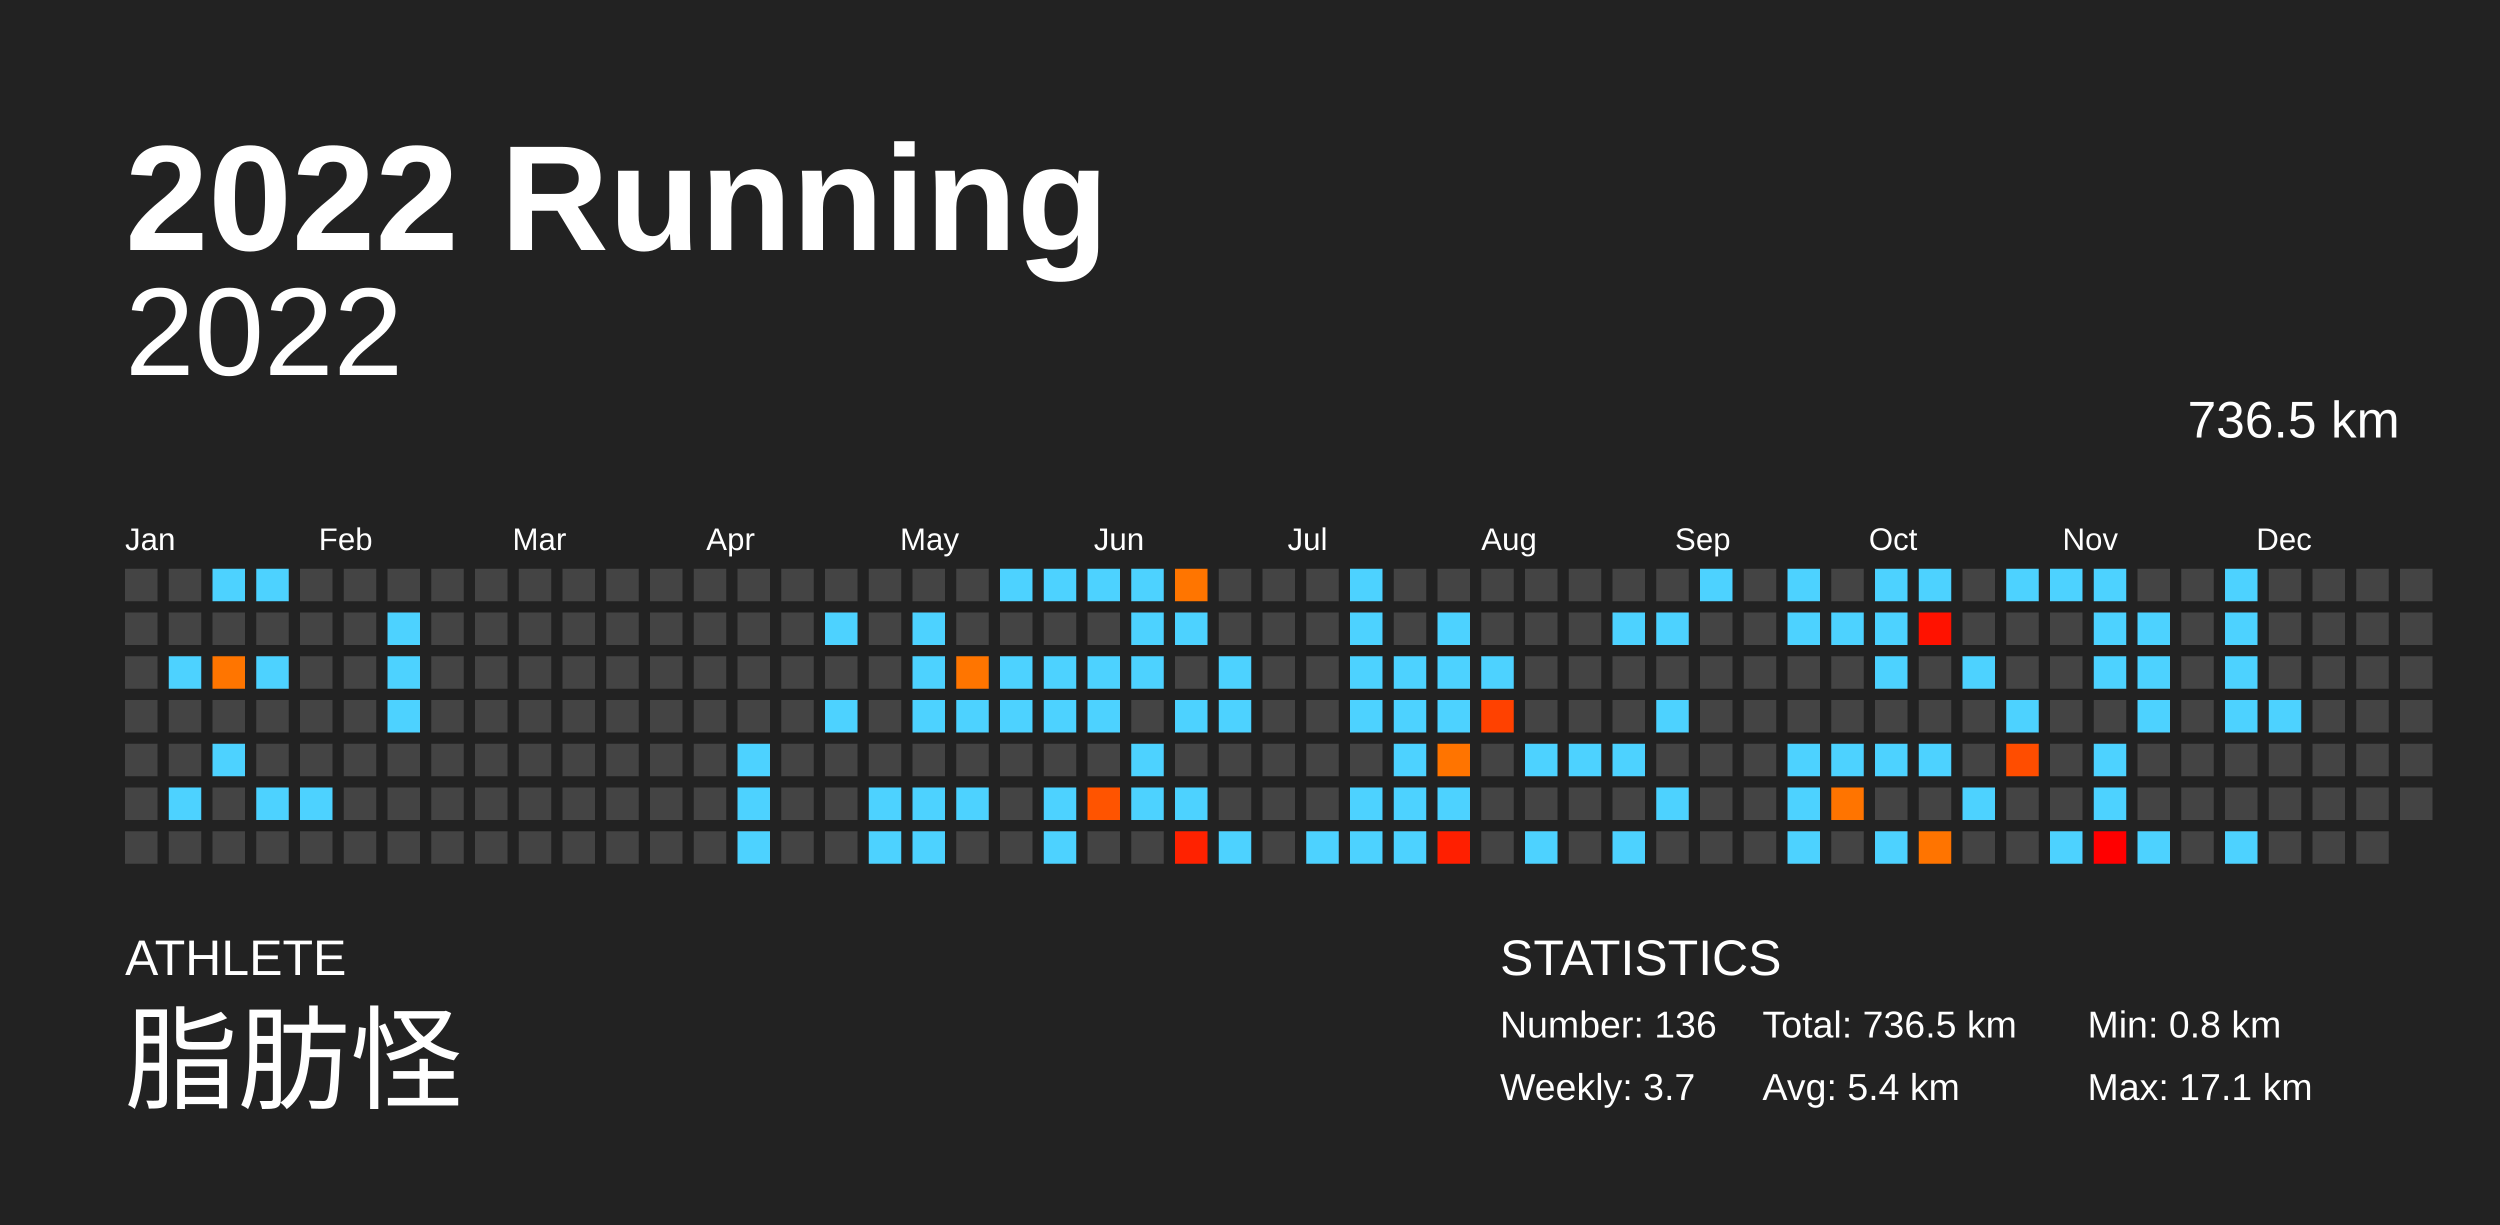
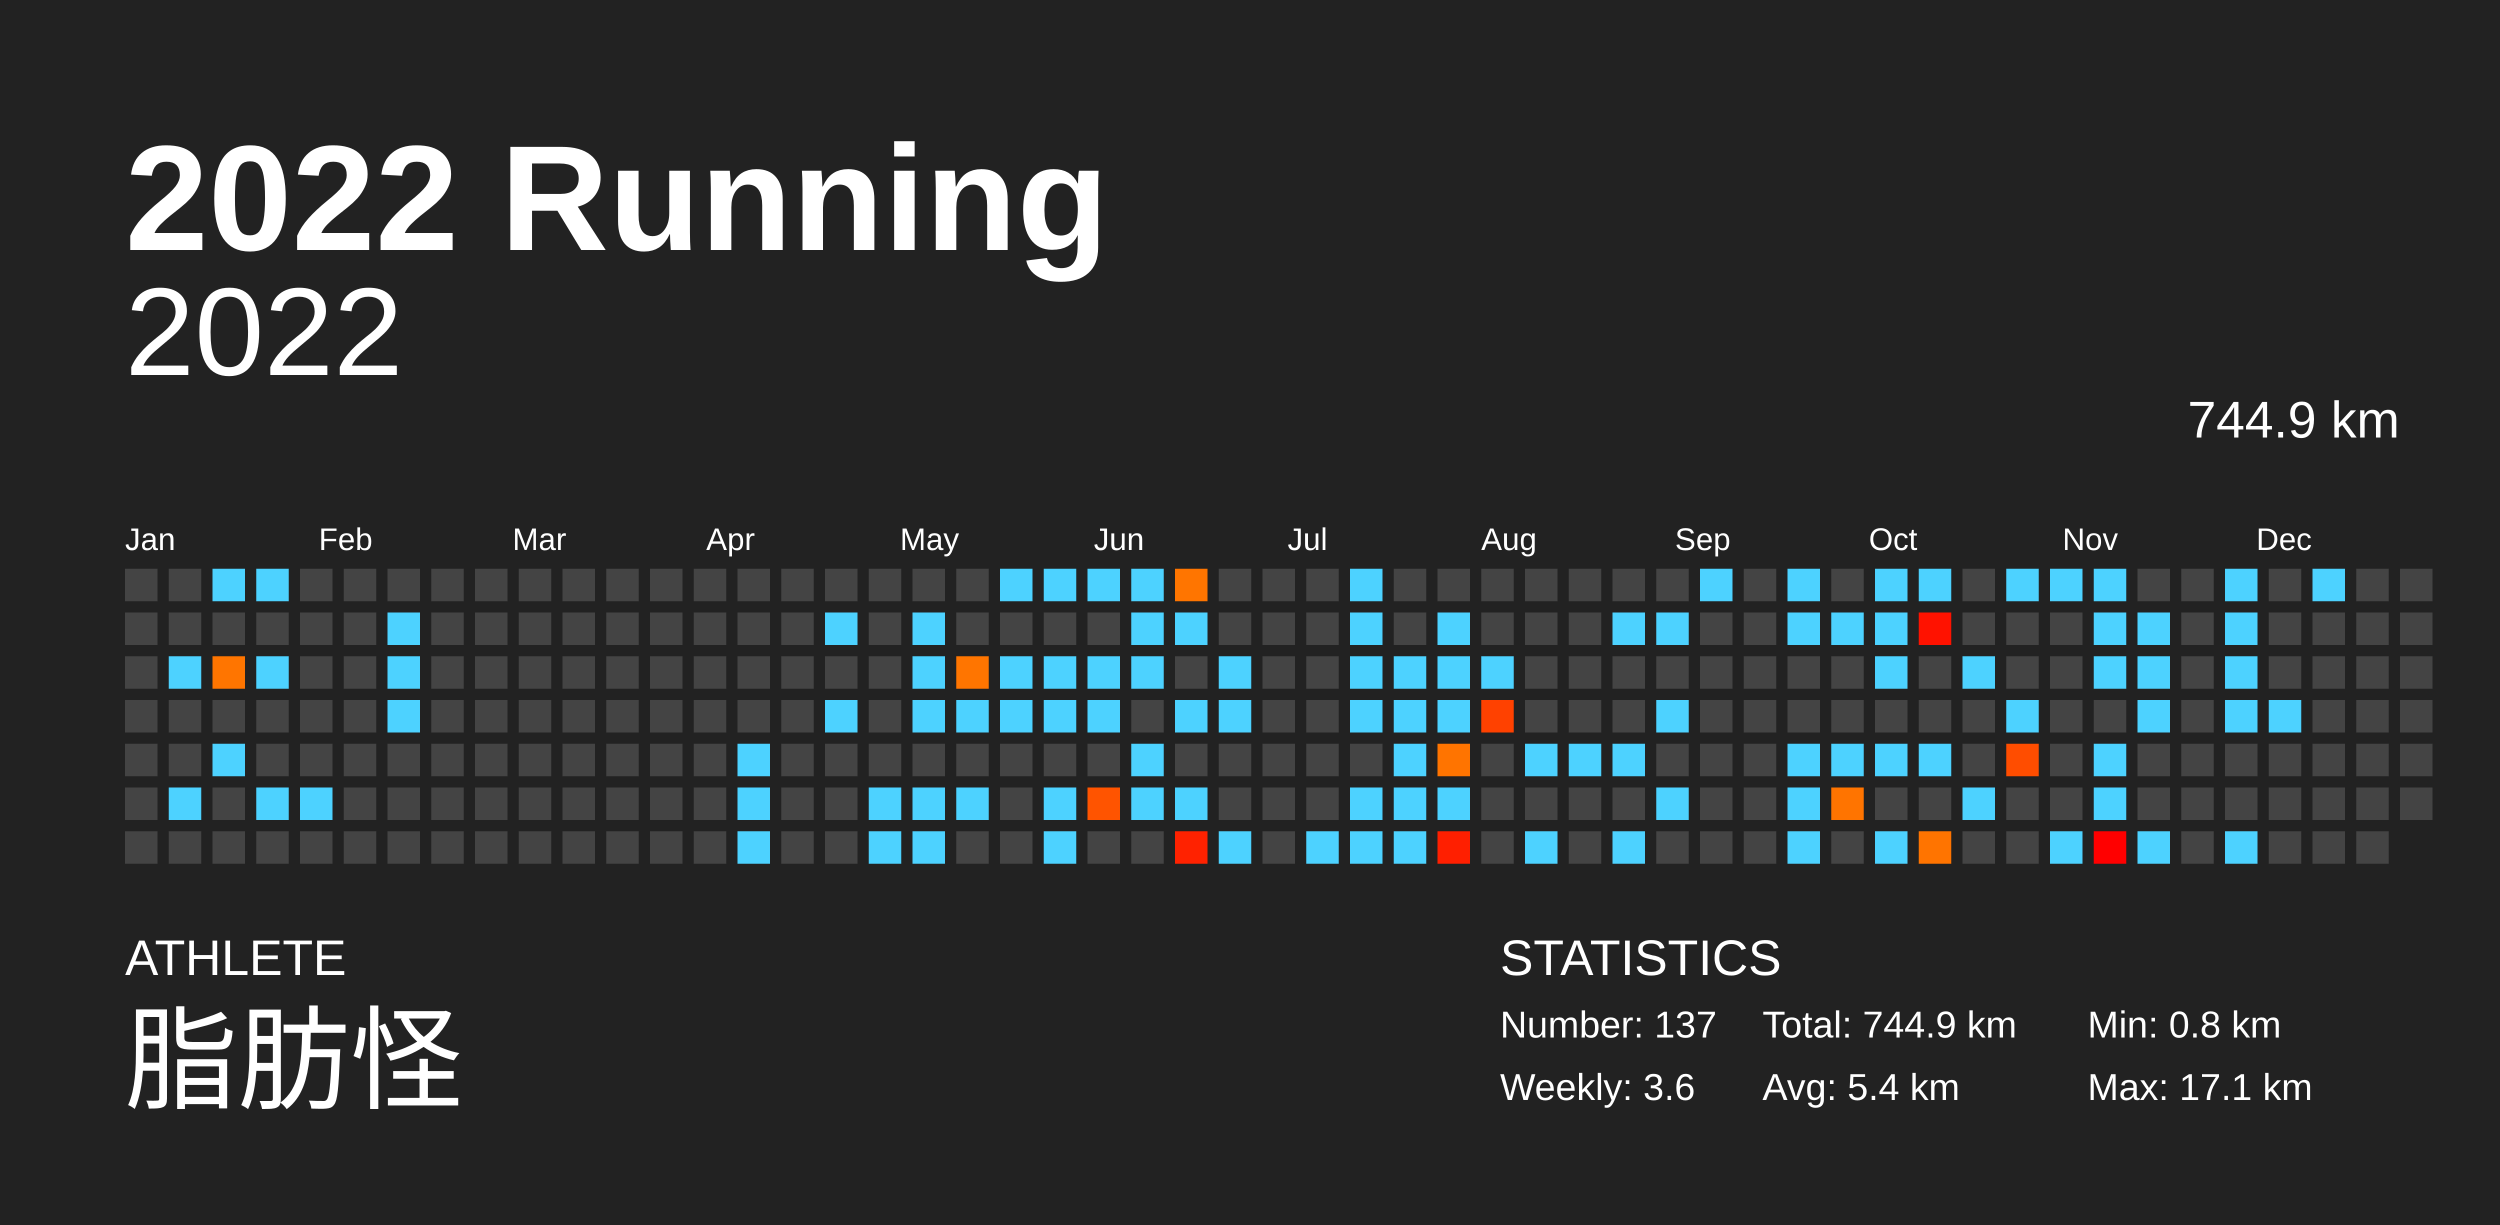
<svg xmlns="http://www.w3.org/2000/svg" baseProfile="full" height="98mm" version="1.1" viewBox="0,0,200,98" width="200mm">
  <defs />
  <rect fill="#222222" height="98" width="200" x="0" y="0" />
  <text fill="#FFFFFF" style="font-size:12px; font-family:Arial; font-weight:bold;" x="10" y="20">2022 Running</text>
  <text fill="#FFFFFF" style="font-size:4px; font-family:Arial" x="10" y="78">ATHLETE</text>
  <text fill="#FFFFFF" style="font-size:9px; font-family:Arial" x="10" y="88">脂肪怪</text>
  <text fill="#FFFFFF" style="font-size:4px; font-family:Arial" x="120" y="78">STATISTICS</text>
-   <text fill="#FFFFFF" style="font-size:3px; font-family:Arial" x="120" y="83">Number: 136</text>
-   <text fill="#FFFFFF" style="font-size:3px; font-family:Arial" x="120" y="88">Weekly: 3.7</text>
-   <text fill="#FFFFFF" style="font-size:3px; font-family:Arial" x="141" y="83">Total: 736.5 km</text>
+   <text fill="#FFFFFF" style="font-size:3px; font-family:Arial" x="120" y="83">Number: 137</text>
+   <text fill="#FFFFFF" style="font-size:3px; font-family:Arial" x="120" y="88">Weekly: 3.6</text>
+   <text fill="#FFFFFF" style="font-size:3px; font-family:Arial" x="141" y="83">Total: 744.9 km</text>
  <text fill="#FFFFFF" style="font-size:3px; font-family:Arial" x="141" y="88">Avg: 5.4 km</text>
  <text fill="#FFFFFF" style="font-size:3px; font-family:Arial" x="167" y="83">Min: 0.8 km</text>
  <text fill="#FFFFFF" style="font-size:3px; font-family:Arial" x="167" y="88">Max: 17.1 km</text>
  <text alignment-baseline="hanging" fill="#FFFFFF" style="font-size:10.0px; font-family:Arial;" x="10" y="30">2022</text>
-   <text alignment-baseline="hanging" fill="#FFFFFF" style="font-size:4.125px; font-family:Arial;" x="175" y="35">736.5 km</text>
+   <text alignment-baseline="hanging" fill="#FFFFFF" style="font-size:4.125px; font-family:Arial;" x="175" y="35">744.9 km</text>
  <text fill="#FFFFFF" style="font-size:2.5px; font-family:Arial" x="10.0" y="44">Jan</text>
  <text fill="#FFFFFF" style="font-size:2.5px; font-family:Arial" x="25.5" y="44">Feb</text>
  <text fill="#FFFFFF" style="font-size:2.5px; font-family:Arial" x="41.0" y="44">Mar</text>
  <text fill="#FFFFFF" style="font-size:2.5px; font-family:Arial" x="56.5" y="44">Apr</text>
  <text fill="#FFFFFF" style="font-size:2.5px; font-family:Arial" x="72.0" y="44">May</text>
  <text fill="#FFFFFF" style="font-size:2.5px; font-family:Arial" x="87.5" y="44">Jun</text>
  <text fill="#FFFFFF" style="font-size:2.5px; font-family:Arial" x="103.0" y="44">Jul</text>
  <text fill="#FFFFFF" style="font-size:2.5px; font-family:Arial" x="118.5" y="44">Aug</text>
  <text fill="#FFFFFF" style="font-size:2.5px; font-family:Arial" x="134.0" y="44">Sep</text>
  <text fill="#FFFFFF" style="font-size:2.5px; font-family:Arial" x="149.5" y="44">Oct</text>
  <text fill="#FFFFFF" style="font-size:2.5px; font-family:Arial" x="165.0" y="44">Nov</text>
  <text fill="#FFFFFF" style="font-size:2.5px; font-family:Arial" x="180.5" y="44">Dec</text>
  <rect fill="#444444" height="2.6" width="2.6" x="10.0" y="45.5" />
  <rect fill="#444444" height="2.6" width="2.6" x="10.0" y="49.0" />
  <rect fill="#444444" height="2.6" width="2.6" x="10.0" y="52.5" />
  <rect fill="#444444" height="2.6" width="2.6" x="10.0" y="56.0" />
  <rect fill="#444444" height="2.6" width="2.6" x="10.0" y="59.5" />
  <rect fill="#444444" height="2.6" width="2.6" x="10.0" y="63.0" />
  <rect fill="#444444" height="2.6" width="2.6" x="10.0" y="66.5" />
  <rect fill="#444444" height="2.6" width="2.6" x="13.5" y="45.5" />
  <rect fill="#444444" height="2.6" width="2.6" x="13.5" y="49.0" />
  <rect fill="#4dd2ff" height="2.6" width="2.6" x="13.5" y="52.5" />
  <rect fill="#444444" height="2.6" width="2.6" x="13.5" y="56.0" />
  <rect fill="#444444" height="2.6" width="2.6" x="13.5" y="59.5" />
  <rect fill="#4dd2ff" height="2.6" width="2.6" x="13.5" y="63.0" />
  <rect fill="#444444" height="2.6" width="2.6" x="13.5" y="66.5" />
  <rect fill="#4dd2ff" height="2.6" width="2.6" x="17.0" y="45.5" />
  <rect fill="#444444" height="2.6" width="2.6" x="17.0" y="49.0" />
  <rect fill="#ff7500" height="2.6" width="2.6" x="17.0" y="52.5" />
  <rect fill="#444444" height="2.6" width="2.6" x="17.0" y="56.0" />
  <rect fill="#4dd2ff" height="2.6" width="2.6" x="17.0" y="59.5" />
  <rect fill="#444444" height="2.6" width="2.6" x="17.0" y="63.0" />
  <rect fill="#444444" height="2.6" width="2.6" x="17.0" y="66.5" />
  <rect fill="#4dd2ff" height="2.6" width="2.6" x="20.5" y="45.5" />
  <rect fill="#444444" height="2.6" width="2.6" x="20.5" y="49.0" />
  <rect fill="#4dd2ff" height="2.6" width="2.6" x="20.5" y="52.5" />
  <rect fill="#444444" height="2.6" width="2.6" x="20.5" y="56.0" />
  <rect fill="#444444" height="2.6" width="2.6" x="20.5" y="59.5" />
  <rect fill="#4dd2ff" height="2.6" width="2.6" x="20.5" y="63.0" />
  <rect fill="#444444" height="2.6" width="2.6" x="20.5" y="66.5" />
  <rect fill="#444444" height="2.6" width="2.6" x="24.0" y="45.5" />
  <rect fill="#444444" height="2.6" width="2.6" x="24.0" y="49.0" />
  <rect fill="#444444" height="2.6" width="2.6" x="24.0" y="52.5" />
  <rect fill="#444444" height="2.6" width="2.6" x="24.0" y="56.0" />
  <rect fill="#444444" height="2.6" width="2.6" x="24.0" y="59.5" />
  <rect fill="#4dd2ff" height="2.6" width="2.6" x="24.0" y="63.0" />
  <rect fill="#444444" height="2.6" width="2.6" x="24.0" y="66.5" />
  <rect fill="#444444" height="2.6" width="2.6" x="27.5" y="45.5" />
  <rect fill="#444444" height="2.6" width="2.6" x="27.5" y="49.0" />
  <rect fill="#444444" height="2.6" width="2.6" x="27.5" y="52.5" />
  <rect fill="#444444" height="2.6" width="2.6" x="27.5" y="56.0" />
  <rect fill="#444444" height="2.6" width="2.6" x="27.5" y="59.5" />
  <rect fill="#444444" height="2.6" width="2.6" x="27.5" y="63.0" />
  <rect fill="#444444" height="2.6" width="2.6" x="27.5" y="66.5" />
  <rect fill="#444444" height="2.6" width="2.6" x="31.0" y="45.5" />
  <rect fill="#4dd2ff" height="2.6" width="2.6" x="31.0" y="49.0" />
  <rect fill="#4dd2ff" height="2.6" width="2.6" x="31.0" y="52.5" />
  <rect fill="#4dd2ff" height="2.6" width="2.6" x="31.0" y="56.0" />
  <rect fill="#444444" height="2.6" width="2.6" x="31.0" y="59.5" />
  <rect fill="#444444" height="2.6" width="2.6" x="31.0" y="63.0" />
  <rect fill="#444444" height="2.6" width="2.6" x="31.0" y="66.5" />
  <rect fill="#444444" height="2.6" width="2.6" x="34.5" y="45.5" />
  <rect fill="#444444" height="2.6" width="2.6" x="34.5" y="49.0" />
  <rect fill="#444444" height="2.6" width="2.6" x="34.5" y="52.5" />
  <rect fill="#444444" height="2.6" width="2.6" x="34.5" y="56.0" />
  <rect fill="#444444" height="2.6" width="2.6" x="34.5" y="59.5" />
  <rect fill="#444444" height="2.6" width="2.6" x="34.5" y="63.0" />
  <rect fill="#444444" height="2.6" width="2.6" x="34.5" y="66.5" />
  <rect fill="#444444" height="2.6" width="2.6" x="38.0" y="45.5" />
  <rect fill="#444444" height="2.6" width="2.6" x="38.0" y="49.0" />
  <rect fill="#444444" height="2.6" width="2.6" x="38.0" y="52.5" />
  <rect fill="#444444" height="2.6" width="2.6" x="38.0" y="56.0" />
  <rect fill="#444444" height="2.6" width="2.6" x="38.0" y="59.5" />
  <rect fill="#444444" height="2.6" width="2.6" x="38.0" y="63.0" />
  <rect fill="#444444" height="2.6" width="2.6" x="38.0" y="66.5" />
  <rect fill="#444444" height="2.6" width="2.6" x="41.5" y="45.5" />
  <rect fill="#444444" height="2.6" width="2.6" x="41.5" y="49.0" />
  <rect fill="#444444" height="2.6" width="2.6" x="41.5" y="52.5" />
  <rect fill="#444444" height="2.6" width="2.6" x="41.5" y="56.0" />
  <rect fill="#444444" height="2.6" width="2.6" x="41.5" y="59.5" />
  <rect fill="#444444" height="2.6" width="2.6" x="41.5" y="63.0" />
  <rect fill="#444444" height="2.6" width="2.6" x="41.5" y="66.5" />
  <rect fill="#444444" height="2.6" width="2.6" x="45.0" y="45.5" />
  <rect fill="#444444" height="2.6" width="2.6" x="45.0" y="49.0" />
  <rect fill="#444444" height="2.6" width="2.6" x="45.0" y="52.5" />
  <rect fill="#444444" height="2.6" width="2.6" x="45.0" y="56.0" />
  <rect fill="#444444" height="2.6" width="2.6" x="45.0" y="59.5" />
  <rect fill="#444444" height="2.6" width="2.6" x="45.0" y="63.0" />
  <rect fill="#444444" height="2.6" width="2.6" x="45.0" y="66.5" />
  <rect fill="#444444" height="2.6" width="2.6" x="48.5" y="45.5" />
  <rect fill="#444444" height="2.6" width="2.6" x="48.5" y="49.0" />
  <rect fill="#444444" height="2.6" width="2.6" x="48.5" y="52.5" />
  <rect fill="#444444" height="2.6" width="2.6" x="48.5" y="56.0" />
  <rect fill="#444444" height="2.6" width="2.6" x="48.5" y="59.5" />
  <rect fill="#444444" height="2.6" width="2.6" x="48.5" y="63.0" />
  <rect fill="#444444" height="2.6" width="2.6" x="48.5" y="66.5" />
  <rect fill="#444444" height="2.6" width="2.6" x="52.0" y="45.5" />
  <rect fill="#444444" height="2.6" width="2.6" x="52.0" y="49.0" />
  <rect fill="#444444" height="2.6" width="2.6" x="52.0" y="52.5" />
  <rect fill="#444444" height="2.6" width="2.6" x="52.0" y="56.0" />
  <rect fill="#444444" height="2.6" width="2.6" x="52.0" y="59.5" />
  <rect fill="#444444" height="2.6" width="2.6" x="52.0" y="63.0" />
  <rect fill="#444444" height="2.6" width="2.6" x="52.0" y="66.5" />
  <rect fill="#444444" height="2.6" width="2.6" x="55.5" y="45.5" />
  <rect fill="#444444" height="2.6" width="2.6" x="55.5" y="49.0" />
  <rect fill="#444444" height="2.6" width="2.6" x="55.5" y="52.5" />
  <rect fill="#444444" height="2.6" width="2.6" x="55.5" y="56.0" />
  <rect fill="#444444" height="2.6" width="2.6" x="55.5" y="59.5" />
  <rect fill="#444444" height="2.6" width="2.6" x="55.5" y="63.0" />
  <rect fill="#444444" height="2.6" width="2.6" x="55.5" y="66.5" />
  <rect fill="#444444" height="2.6" width="2.6" x="59.0" y="45.5" />
  <rect fill="#444444" height="2.6" width="2.6" x="59.0" y="49.0" />
  <rect fill="#444444" height="2.6" width="2.6" x="59.0" y="52.5" />
  <rect fill="#444444" height="2.6" width="2.6" x="59.0" y="56.0" />
  <rect fill="#4dd2ff" height="2.6" width="2.6" x="59.0" y="59.5" />
  <rect fill="#4dd2ff" height="2.6" width="2.6" x="59.0" y="63.0" />
  <rect fill="#4dd2ff" height="2.6" width="2.6" x="59.0" y="66.5" />
  <rect fill="#444444" height="2.6" width="2.6" x="62.5" y="45.5" />
  <rect fill="#444444" height="2.6" width="2.6" x="62.5" y="49.0" />
  <rect fill="#444444" height="2.6" width="2.6" x="62.5" y="52.5" />
  <rect fill="#444444" height="2.6" width="2.6" x="62.5" y="56.0" />
  <rect fill="#444444" height="2.6" width="2.6" x="62.5" y="59.5" />
  <rect fill="#444444" height="2.6" width="2.6" x="62.5" y="63.0" />
  <rect fill="#444444" height="2.6" width="2.6" x="62.5" y="66.5" />
  <rect fill="#444444" height="2.6" width="2.6" x="66.0" y="45.5" />
  <rect fill="#4dd2ff" height="2.6" width="2.6" x="66.0" y="49.0" />
  <rect fill="#444444" height="2.6" width="2.6" x="66.0" y="52.5" />
  <rect fill="#4dd2ff" height="2.6" width="2.6" x="66.0" y="56.0" />
  <rect fill="#444444" height="2.6" width="2.6" x="66.0" y="59.5" />
  <rect fill="#444444" height="2.6" width="2.6" x="66.0" y="63.0" />
  <rect fill="#444444" height="2.6" width="2.6" x="66.0" y="66.5" />
  <rect fill="#444444" height="2.6" width="2.6" x="69.5" y="45.5" />
  <rect fill="#444444" height="2.6" width="2.6" x="69.5" y="49.0" />
  <rect fill="#444444" height="2.6" width="2.6" x="69.5" y="52.5" />
  <rect fill="#444444" height="2.6" width="2.6" x="69.5" y="56.0" />
  <rect fill="#444444" height="2.6" width="2.6" x="69.5" y="59.5" />
  <rect fill="#4dd2ff" height="2.6" width="2.6" x="69.5" y="63.0" />
  <rect fill="#4dd2ff" height="2.6" width="2.6" x="69.5" y="66.5" />
  <rect fill="#444444" height="2.6" width="2.6" x="73.0" y="45.5" />
  <rect fill="#4dd2ff" height="2.6" width="2.6" x="73.0" y="49.0" />
  <rect fill="#4dd2ff" height="2.6" width="2.6" x="73.0" y="52.5" />
  <rect fill="#4dd2ff" height="2.6" width="2.6" x="73.0" y="56.0" />
  <rect fill="#444444" height="2.6" width="2.6" x="73.0" y="59.5" />
  <rect fill="#4dd2ff" height="2.6" width="2.6" x="73.0" y="63.0" />
  <rect fill="#4dd2ff" height="2.6" width="2.6" x="73.0" y="66.5" />
  <rect fill="#444444" height="2.6" width="2.6" x="76.5" y="45.5" />
  <rect fill="#444444" height="2.6" width="2.6" x="76.5" y="49.0" />
  <rect fill="#ff7500" height="2.6" width="2.6" x="76.5" y="52.5" />
  <rect fill="#4dd2ff" height="2.6" width="2.6" x="76.5" y="56.0" />
  <rect fill="#444444" height="2.6" width="2.6" x="76.5" y="59.5" />
  <rect fill="#4dd2ff" height="2.6" width="2.6" x="76.5" y="63.0" />
  <rect fill="#444444" height="2.6" width="2.6" x="76.5" y="66.5" />
  <rect fill="#4dd2ff" height="2.6" width="2.6" x="80.0" y="45.5" />
  <rect fill="#444444" height="2.6" width="2.6" x="80.0" y="49.0" />
  <rect fill="#4dd2ff" height="2.6" width="2.6" x="80.0" y="52.5" />
  <rect fill="#4dd2ff" height="2.6" width="2.6" x="80.0" y="56.0" />
  <rect fill="#444444" height="2.6" width="2.6" x="80.0" y="59.5" />
  <rect fill="#444444" height="2.6" width="2.6" x="80.0" y="63.0" />
  <rect fill="#444444" height="2.6" width="2.6" x="80.0" y="66.5" />
  <rect fill="#4dd2ff" height="2.6" width="2.6" x="83.5" y="45.5" />
  <rect fill="#444444" height="2.6" width="2.6" x="83.5" y="49.0" />
  <rect fill="#4dd2ff" height="2.6" width="2.6" x="83.5" y="52.5" />
  <rect fill="#4dd2ff" height="2.6" width="2.6" x="83.5" y="56.0" />
  <rect fill="#444444" height="2.6" width="2.6" x="83.5" y="59.5" />
  <rect fill="#4dd2ff" height="2.6" width="2.6" x="83.5" y="63.0" />
  <rect fill="#4dd2ff" height="2.6" width="2.6" x="83.5" y="66.5" />
  <rect fill="#4dd2ff" height="2.6" width="2.6" x="87.0" y="45.5" />
  <rect fill="#444444" height="2.6" width="2.6" x="87.0" y="49.0" />
  <rect fill="#4dd2ff" height="2.6" width="2.6" x="87.0" y="52.5" />
  <rect fill="#4dd2ff" height="2.6" width="2.6" x="87.0" y="56.0" />
  <rect fill="#444444" height="2.6" width="2.6" x="87.0" y="59.5" />
  <rect fill="#ff5400" height="2.6" width="2.6" x="87.0" y="63.0" />
  <rect fill="#444444" height="2.6" width="2.6" x="87.0" y="66.5" />
  <rect fill="#4dd2ff" height="2.6" width="2.6" x="90.5" y="45.5" />
  <rect fill="#4dd2ff" height="2.6" width="2.6" x="90.5" y="49.0" />
  <rect fill="#4dd2ff" height="2.6" width="2.6" x="90.5" y="52.5" />
  <rect fill="#444444" height="2.6" width="2.6" x="90.5" y="56.0" />
  <rect fill="#4dd2ff" height="2.6" width="2.6" x="90.5" y="59.5" />
  <rect fill="#4dd2ff" height="2.6" width="2.6" x="90.5" y="63.0" />
  <rect fill="#444444" height="2.6" width="2.6" x="90.5" y="66.5" />
  <rect fill="#ff7500" height="2.6" width="2.6" x="94.0" y="45.5" />
  <rect fill="#4dd2ff" height="2.6" width="2.6" x="94.0" y="49.0" />
  <rect fill="#444444" height="2.6" width="2.6" x="94.0" y="52.5" />
  <rect fill="#4dd2ff" height="2.6" width="2.6" x="94.0" y="56.0" />
  <rect fill="#444444" height="2.6" width="2.6" x="94.0" y="59.5" />
  <rect fill="#4dd2ff" height="2.6" width="2.6" x="94.0" y="63.0" />
  <rect fill="#ff2200" height="2.6" width="2.6" x="94.0" y="66.5" />
  <rect fill="#444444" height="2.6" width="2.6" x="97.5" y="45.5" />
  <rect fill="#444444" height="2.6" width="2.6" x="97.5" y="49.0" />
  <rect fill="#4dd2ff" height="2.6" width="2.6" x="97.5" y="52.5" />
  <rect fill="#4dd2ff" height="2.6" width="2.6" x="97.5" y="56.0" />
  <rect fill="#444444" height="2.6" width="2.6" x="97.5" y="59.5" />
  <rect fill="#444444" height="2.6" width="2.6" x="97.5" y="63.0" />
  <rect fill="#4dd2ff" height="2.6" width="2.6" x="97.5" y="66.5" />
  <rect fill="#444444" height="2.6" width="2.6" x="101.0" y="45.5" />
  <rect fill="#444444" height="2.6" width="2.6" x="101.0" y="49.0" />
  <rect fill="#444444" height="2.6" width="2.6" x="101.0" y="52.5" />
  <rect fill="#444444" height="2.6" width="2.6" x="101.0" y="56.0" />
  <rect fill="#444444" height="2.6" width="2.6" x="101.0" y="59.5" />
  <rect fill="#444444" height="2.6" width="2.6" x="101.0" y="63.0" />
  <rect fill="#444444" height="2.6" width="2.6" x="101.0" y="66.5" />
  <rect fill="#444444" height="2.6" width="2.6" x="104.5" y="45.5" />
  <rect fill="#444444" height="2.6" width="2.6" x="104.5" y="49.0" />
  <rect fill="#444444" height="2.6" width="2.6" x="104.5" y="52.5" />
  <rect fill="#444444" height="2.6" width="2.6" x="104.5" y="56.0" />
  <rect fill="#444444" height="2.6" width="2.6" x="104.5" y="59.5" />
  <rect fill="#444444" height="2.6" width="2.6" x="104.5" y="63.0" />
  <rect fill="#4dd2ff" height="2.6" width="2.6" x="104.5" y="66.5" />
  <rect fill="#4dd2ff" height="2.6" width="2.6" x="108.0" y="45.5" />
  <rect fill="#4dd2ff" height="2.6" width="2.6" x="108.0" y="49.0" />
  <rect fill="#4dd2ff" height="2.6" width="2.6" x="108.0" y="52.5" />
  <rect fill="#4dd2ff" height="2.6" width="2.6" x="108.0" y="56.0" />
  <rect fill="#444444" height="2.6" width="2.6" x="108.0" y="59.5" />
  <rect fill="#4dd2ff" height="2.6" width="2.6" x="108.0" y="63.0" />
  <rect fill="#4dd2ff" height="2.6" width="2.6" x="108.0" y="66.5" />
  <rect fill="#444444" height="2.6" width="2.6" x="111.5" y="45.5" />
  <rect fill="#444444" height="2.6" width="2.6" x="111.5" y="49.0" />
  <rect fill="#4dd2ff" height="2.6" width="2.6" x="111.5" y="52.5" />
  <rect fill="#4dd2ff" height="2.6" width="2.6" x="111.5" y="56.0" />
  <rect fill="#4dd2ff" height="2.6" width="2.6" x="111.5" y="59.5" />
  <rect fill="#4dd2ff" height="2.6" width="2.6" x="111.5" y="63.0" />
  <rect fill="#4dd2ff" height="2.6" width="2.6" x="111.5" y="66.5" />
  <rect fill="#444444" height="2.6" width="2.6" x="115.0" y="45.5" />
  <rect fill="#4dd2ff" height="2.6" width="2.6" x="115.0" y="49.0" />
  <rect fill="#4dd2ff" height="2.6" width="2.6" x="115.0" y="52.5" />
  <rect fill="#4dd2ff" height="2.6" width="2.6" x="115.0" y="56.0" />
  <rect fill="#ff7400" height="2.6" width="2.6" x="115.0" y="59.5" />
  <rect fill="#4dd2ff" height="2.6" width="2.6" x="115.0" y="63.0" />
  <rect fill="#ff1f00" height="2.6" width="2.6" x="115.0" y="66.5" />
  <rect fill="#444444" height="2.6" width="2.6" x="118.5" y="45.5" />
  <rect fill="#444444" height="2.6" width="2.6" x="118.5" y="49.0" />
  <rect fill="#4dd2ff" height="2.6" width="2.6" x="118.5" y="52.5" />
  <rect fill="#ff4100" height="2.6" width="2.6" x="118.5" y="56.0" />
  <rect fill="#444444" height="2.6" width="2.6" x="118.5" y="59.5" />
  <rect fill="#444444" height="2.6" width="2.6" x="118.5" y="63.0" />
  <rect fill="#444444" height="2.6" width="2.6" x="118.5" y="66.5" />
  <rect fill="#444444" height="2.6" width="2.6" x="122.0" y="45.5" />
  <rect fill="#444444" height="2.6" width="2.6" x="122.0" y="49.0" />
  <rect fill="#444444" height="2.6" width="2.6" x="122.0" y="52.5" />
  <rect fill="#444444" height="2.6" width="2.6" x="122.0" y="56.0" />
  <rect fill="#4dd2ff" height="2.6" width="2.6" x="122.0" y="59.5" />
  <rect fill="#444444" height="2.6" width="2.6" x="122.0" y="63.0" />
  <rect fill="#4dd2ff" height="2.6" width="2.6" x="122.0" y="66.5" />
  <rect fill="#444444" height="2.6" width="2.6" x="125.5" y="45.5" />
  <rect fill="#444444" height="2.6" width="2.6" x="125.5" y="49.0" />
  <rect fill="#444444" height="2.6" width="2.6" x="125.5" y="52.5" />
  <rect fill="#444444" height="2.6" width="2.6" x="125.5" y="56.0" />
  <rect fill="#4dd2ff" height="2.6" width="2.6" x="125.5" y="59.5" />
  <rect fill="#444444" height="2.6" width="2.6" x="125.5" y="63.0" />
  <rect fill="#444444" height="2.6" width="2.6" x="125.5" y="66.5" />
  <rect fill="#444444" height="2.6" width="2.6" x="129.0" y="45.5" />
  <rect fill="#4dd2ff" height="2.6" width="2.6" x="129.0" y="49.0" />
  <rect fill="#444444" height="2.6" width="2.6" x="129.0" y="52.5" />
  <rect fill="#444444" height="2.6" width="2.6" x="129.0" y="56.0" />
  <rect fill="#4dd2ff" height="2.6" width="2.6" x="129.0" y="59.5" />
  <rect fill="#444444" height="2.6" width="2.6" x="129.0" y="63.0" />
  <rect fill="#4dd2ff" height="2.6" width="2.6" x="129.0" y="66.5" />
  <rect fill="#444444" height="2.6" width="2.6" x="132.5" y="45.5" />
  <rect fill="#4dd2ff" height="2.6" width="2.6" x="132.5" y="49.0" />
  <rect fill="#444444" height="2.6" width="2.6" x="132.5" y="52.5" />
  <rect fill="#4dd2ff" height="2.6" width="2.6" x="132.5" y="56.0" />
  <rect fill="#444444" height="2.6" width="2.6" x="132.5" y="59.5" />
  <rect fill="#4dd2ff" height="2.6" width="2.6" x="132.5" y="63.0" />
  <rect fill="#444444" height="2.6" width="2.6" x="132.5" y="66.5" />
  <rect fill="#4dd2ff" height="2.6" width="2.6" x="136.0" y="45.5" />
  <rect fill="#444444" height="2.6" width="2.6" x="136.0" y="49.0" />
  <rect fill="#444444" height="2.6" width="2.6" x="136.0" y="52.5" />
  <rect fill="#444444" height="2.6" width="2.6" x="136.0" y="56.0" />
  <rect fill="#444444" height="2.6" width="2.6" x="136.0" y="59.5" />
  <rect fill="#444444" height="2.6" width="2.6" x="136.0" y="63.0" />
  <rect fill="#444444" height="2.6" width="2.6" x="136.0" y="66.5" />
  <rect fill="#444444" height="2.6" width="2.6" x="139.5" y="45.5" />
  <rect fill="#444444" height="2.6" width="2.6" x="139.5" y="49.0" />
  <rect fill="#444444" height="2.6" width="2.6" x="139.5" y="52.5" />
  <rect fill="#444444" height="2.6" width="2.6" x="139.5" y="56.0" />
  <rect fill="#444444" height="2.6" width="2.6" x="139.5" y="59.5" />
  <rect fill="#444444" height="2.6" width="2.6" x="139.5" y="63.0" />
  <rect fill="#444444" height="2.6" width="2.6" x="139.5" y="66.5" />
  <rect fill="#4dd2ff" height="2.6" width="2.6" x="143.0" y="45.5" />
  <rect fill="#4dd2ff" height="2.6" width="2.6" x="143.0" y="49.0" />
  <rect fill="#444444" height="2.6" width="2.6" x="143.0" y="52.5" />
  <rect fill="#444444" height="2.6" width="2.6" x="143.0" y="56.0" />
  <rect fill="#4dd2ff" height="2.6" width="2.6" x="143.0" y="59.5" />
  <rect fill="#4dd2ff" height="2.6" width="2.6" x="143.0" y="63.0" />
  <rect fill="#4dd2ff" height="2.6" width="2.6" x="143.0" y="66.5" />
  <rect fill="#444444" height="2.6" width="2.6" x="146.5" y="45.5" />
  <rect fill="#4dd2ff" height="2.6" width="2.6" x="146.5" y="49.0" />
  <rect fill="#444444" height="2.6" width="2.6" x="146.5" y="52.5" />
  <rect fill="#444444" height="2.6" width="2.6" x="146.5" y="56.0" />
  <rect fill="#4dd2ff" height="2.6" width="2.6" x="146.5" y="59.5" />
  <rect fill="#ff7400" height="2.6" width="2.6" x="146.5" y="63.0" />
  <rect fill="#444444" height="2.6" width="2.6" x="146.5" y="66.5" />
  <rect fill="#4dd2ff" height="2.6" width="2.6" x="150.0" y="45.5" />
  <rect fill="#4dd2ff" height="2.6" width="2.6" x="150.0" y="49.0" />
  <rect fill="#4dd2ff" height="2.6" width="2.6" x="150.0" y="52.5" />
  <rect fill="#444444" height="2.6" width="2.6" x="150.0" y="56.0" />
  <rect fill="#4dd2ff" height="2.6" width="2.6" x="150.0" y="59.5" />
  <rect fill="#444444" height="2.6" width="2.6" x="150.0" y="63.0" />
  <rect fill="#4dd2ff" height="2.6" width="2.6" x="150.0" y="66.5" />
  <rect fill="#4dd2ff" height="2.6" width="2.6" x="153.5" y="45.5" />
  <rect fill="#ff1200" height="2.6" width="2.6" x="153.5" y="49.0" />
  <rect fill="#444444" height="2.6" width="2.6" x="153.5" y="52.5" />
  <rect fill="#444444" height="2.6" width="2.6" x="153.5" y="56.0" />
  <rect fill="#4dd2ff" height="2.6" width="2.6" x="153.5" y="59.5" />
  <rect fill="#444444" height="2.6" width="2.6" x="153.5" y="63.0" />
  <rect fill="#ff7400" height="2.6" width="2.6" x="153.5" y="66.5" />
  <rect fill="#444444" height="2.6" width="2.6" x="157.0" y="45.5" />
  <rect fill="#444444" height="2.6" width="2.6" x="157.0" y="49.0" />
  <rect fill="#4dd2ff" height="2.6" width="2.6" x="157.0" y="52.5" />
  <rect fill="#444444" height="2.6" width="2.6" x="157.0" y="56.0" />
  <rect fill="#444444" height="2.6" width="2.6" x="157.0" y="59.5" />
  <rect fill="#4dd2ff" height="2.6" width="2.6" x="157.0" y="63.0" />
  <rect fill="#444444" height="2.6" width="2.6" x="157.0" y="66.5" />
  <rect fill="#4dd2ff" height="2.6" width="2.6" x="160.5" y="45.5" />
  <rect fill="#444444" height="2.6" width="2.6" x="160.5" y="49.0" />
  <rect fill="#444444" height="2.6" width="2.6" x="160.5" y="52.5" />
  <rect fill="#4dd2ff" height="2.6" width="2.6" x="160.5" y="56.0" />
  <rect fill="#ff4d00" height="2.6" width="2.6" x="160.5" y="59.5" />
  <rect fill="#444444" height="2.6" width="2.6" x="160.5" y="63.0" />
  <rect fill="#444444" height="2.6" width="2.6" x="160.5" y="66.5" />
  <rect fill="#4dd2ff" height="2.6" width="2.6" x="164.0" y="45.5" />
  <rect fill="#444444" height="2.6" width="2.6" x="164.0" y="49.0" />
  <rect fill="#444444" height="2.6" width="2.6" x="164.0" y="52.5" />
  <rect fill="#444444" height="2.6" width="2.6" x="164.0" y="56.0" />
  <rect fill="#444444" height="2.6" width="2.6" x="164.0" y="59.5" />
  <rect fill="#444444" height="2.6" width="2.6" x="164.0" y="63.0" />
  <rect fill="#4dd2ff" height="2.6" width="2.6" x="164.0" y="66.5" />
  <rect fill="#4dd2ff" height="2.6" width="2.6" x="167.5" y="45.5" />
  <rect fill="#4dd2ff" height="2.6" width="2.6" x="167.5" y="49.0" />
  <rect fill="#4dd2ff" height="2.6" width="2.6" x="167.5" y="52.5" />
  <rect fill="#444444" height="2.6" width="2.6" x="167.5" y="56.0" />
  <rect fill="#4dd2ff" height="2.6" width="2.6" x="167.5" y="59.5" />
  <rect fill="#4dd2ff" height="2.6" width="2.6" x="167.5" y="63.0" />
  <rect fill="#ff0000" height="2.6" width="2.6" x="167.5" y="66.5" />
  <rect fill="#444444" height="2.6" width="2.6" x="171.0" y="45.5" />
  <rect fill="#4dd2ff" height="2.6" width="2.6" x="171.0" y="49.0" />
  <rect fill="#4dd2ff" height="2.6" width="2.6" x="171.0" y="52.5" />
  <rect fill="#4dd2ff" height="2.6" width="2.6" x="171.0" y="56.0" />
  <rect fill="#444444" height="2.6" width="2.6" x="171.0" y="59.5" />
  <rect fill="#444444" height="2.6" width="2.6" x="171.0" y="63.0" />
  <rect fill="#4dd2ff" height="2.6" width="2.6" x="171.0" y="66.5" />
  <rect fill="#444444" height="2.6" width="2.6" x="174.5" y="45.5" />
  <rect fill="#444444" height="2.6" width="2.6" x="174.5" y="49.0" />
  <rect fill="#444444" height="2.6" width="2.6" x="174.5" y="52.5" />
  <rect fill="#444444" height="2.6" width="2.6" x="174.5" y="56.0" />
  <rect fill="#444444" height="2.6" width="2.6" x="174.5" y="59.5" />
  <rect fill="#444444" height="2.6" width="2.6" x="174.5" y="63.0" />
  <rect fill="#444444" height="2.6" width="2.6" x="174.5" y="66.5" />
  <rect fill="#4dd2ff" height="2.6" width="2.6" x="178.0" y="45.5" />
  <rect fill="#4dd2ff" height="2.6" width="2.6" x="178.0" y="49.0" />
  <rect fill="#4dd2ff" height="2.6" width="2.6" x="178.0" y="52.5" />
  <rect fill="#4dd2ff" height="2.6" width="2.6" x="178.0" y="56.0" />
  <rect fill="#444444" height="2.6" width="2.6" x="178.0" y="59.5" />
  <rect fill="#444444" height="2.6" width="2.6" x="178.0" y="63.0" />
  <rect fill="#4dd2ff" height="2.6" width="2.6" x="178.0" y="66.5" />
  <rect fill="#444444" height="2.6" width="2.6" x="181.5" y="45.5" />
  <rect fill="#444444" height="2.6" width="2.6" x="181.5" y="49.0" />
  <rect fill="#444444" height="2.6" width="2.6" x="181.5" y="52.5" />
  <rect fill="#4dd2ff" height="2.6" width="2.6" x="181.5" y="56.0" />
  <rect fill="#444444" height="2.6" width="2.6" x="181.5" y="59.5" />
  <rect fill="#444444" height="2.6" width="2.6" x="181.5" y="63.0" />
  <rect fill="#444444" height="2.6" width="2.6" x="181.5" y="66.5" />
-   <rect fill="#444444" height="2.6" width="2.6" x="185.0" y="45.5" />
+   <rect fill="#4dd2ff" height="2.6" width="2.6" x="185.0" y="45.5" />
  <rect fill="#444444" height="2.6" width="2.6" x="185.0" y="49.0" />
  <rect fill="#444444" height="2.6" width="2.6" x="185.0" y="52.5" />
  <rect fill="#444444" height="2.6" width="2.6" x="185.0" y="56.0" />
  <rect fill="#444444" height="2.6" width="2.6" x="185.0" y="59.5" />
  <rect fill="#444444" height="2.6" width="2.6" x="185.0" y="63.0" />
  <rect fill="#444444" height="2.6" width="2.6" x="185.0" y="66.5" />
  <rect fill="#444444" height="2.6" width="2.6" x="188.5" y="45.5" />
  <rect fill="#444444" height="2.6" width="2.6" x="188.5" y="49.0" />
  <rect fill="#444444" height="2.6" width="2.6" x="188.5" y="52.5" />
  <rect fill="#444444" height="2.6" width="2.6" x="188.5" y="56.0" />
  <rect fill="#444444" height="2.6" width="2.6" x="188.5" y="59.5" />
  <rect fill="#444444" height="2.6" width="2.6" x="188.5" y="63.0" />
  <rect fill="#444444" height="2.6" width="2.6" x="188.5" y="66.5" />
  <rect fill="#444444" height="2.6" width="2.6" x="192.0" y="45.5" />
  <rect fill="#444444" height="2.6" width="2.6" x="192.0" y="49.0" />
  <rect fill="#444444" height="2.6" width="2.6" x="192.0" y="52.5" />
  <rect fill="#444444" height="2.6" width="2.6" x="192.0" y="56.0" />
  <rect fill="#444444" height="2.6" width="2.6" x="192.0" y="59.5" />
  <rect fill="#444444" height="2.6" width="2.6" x="192.0" y="63.0" />
</svg>
